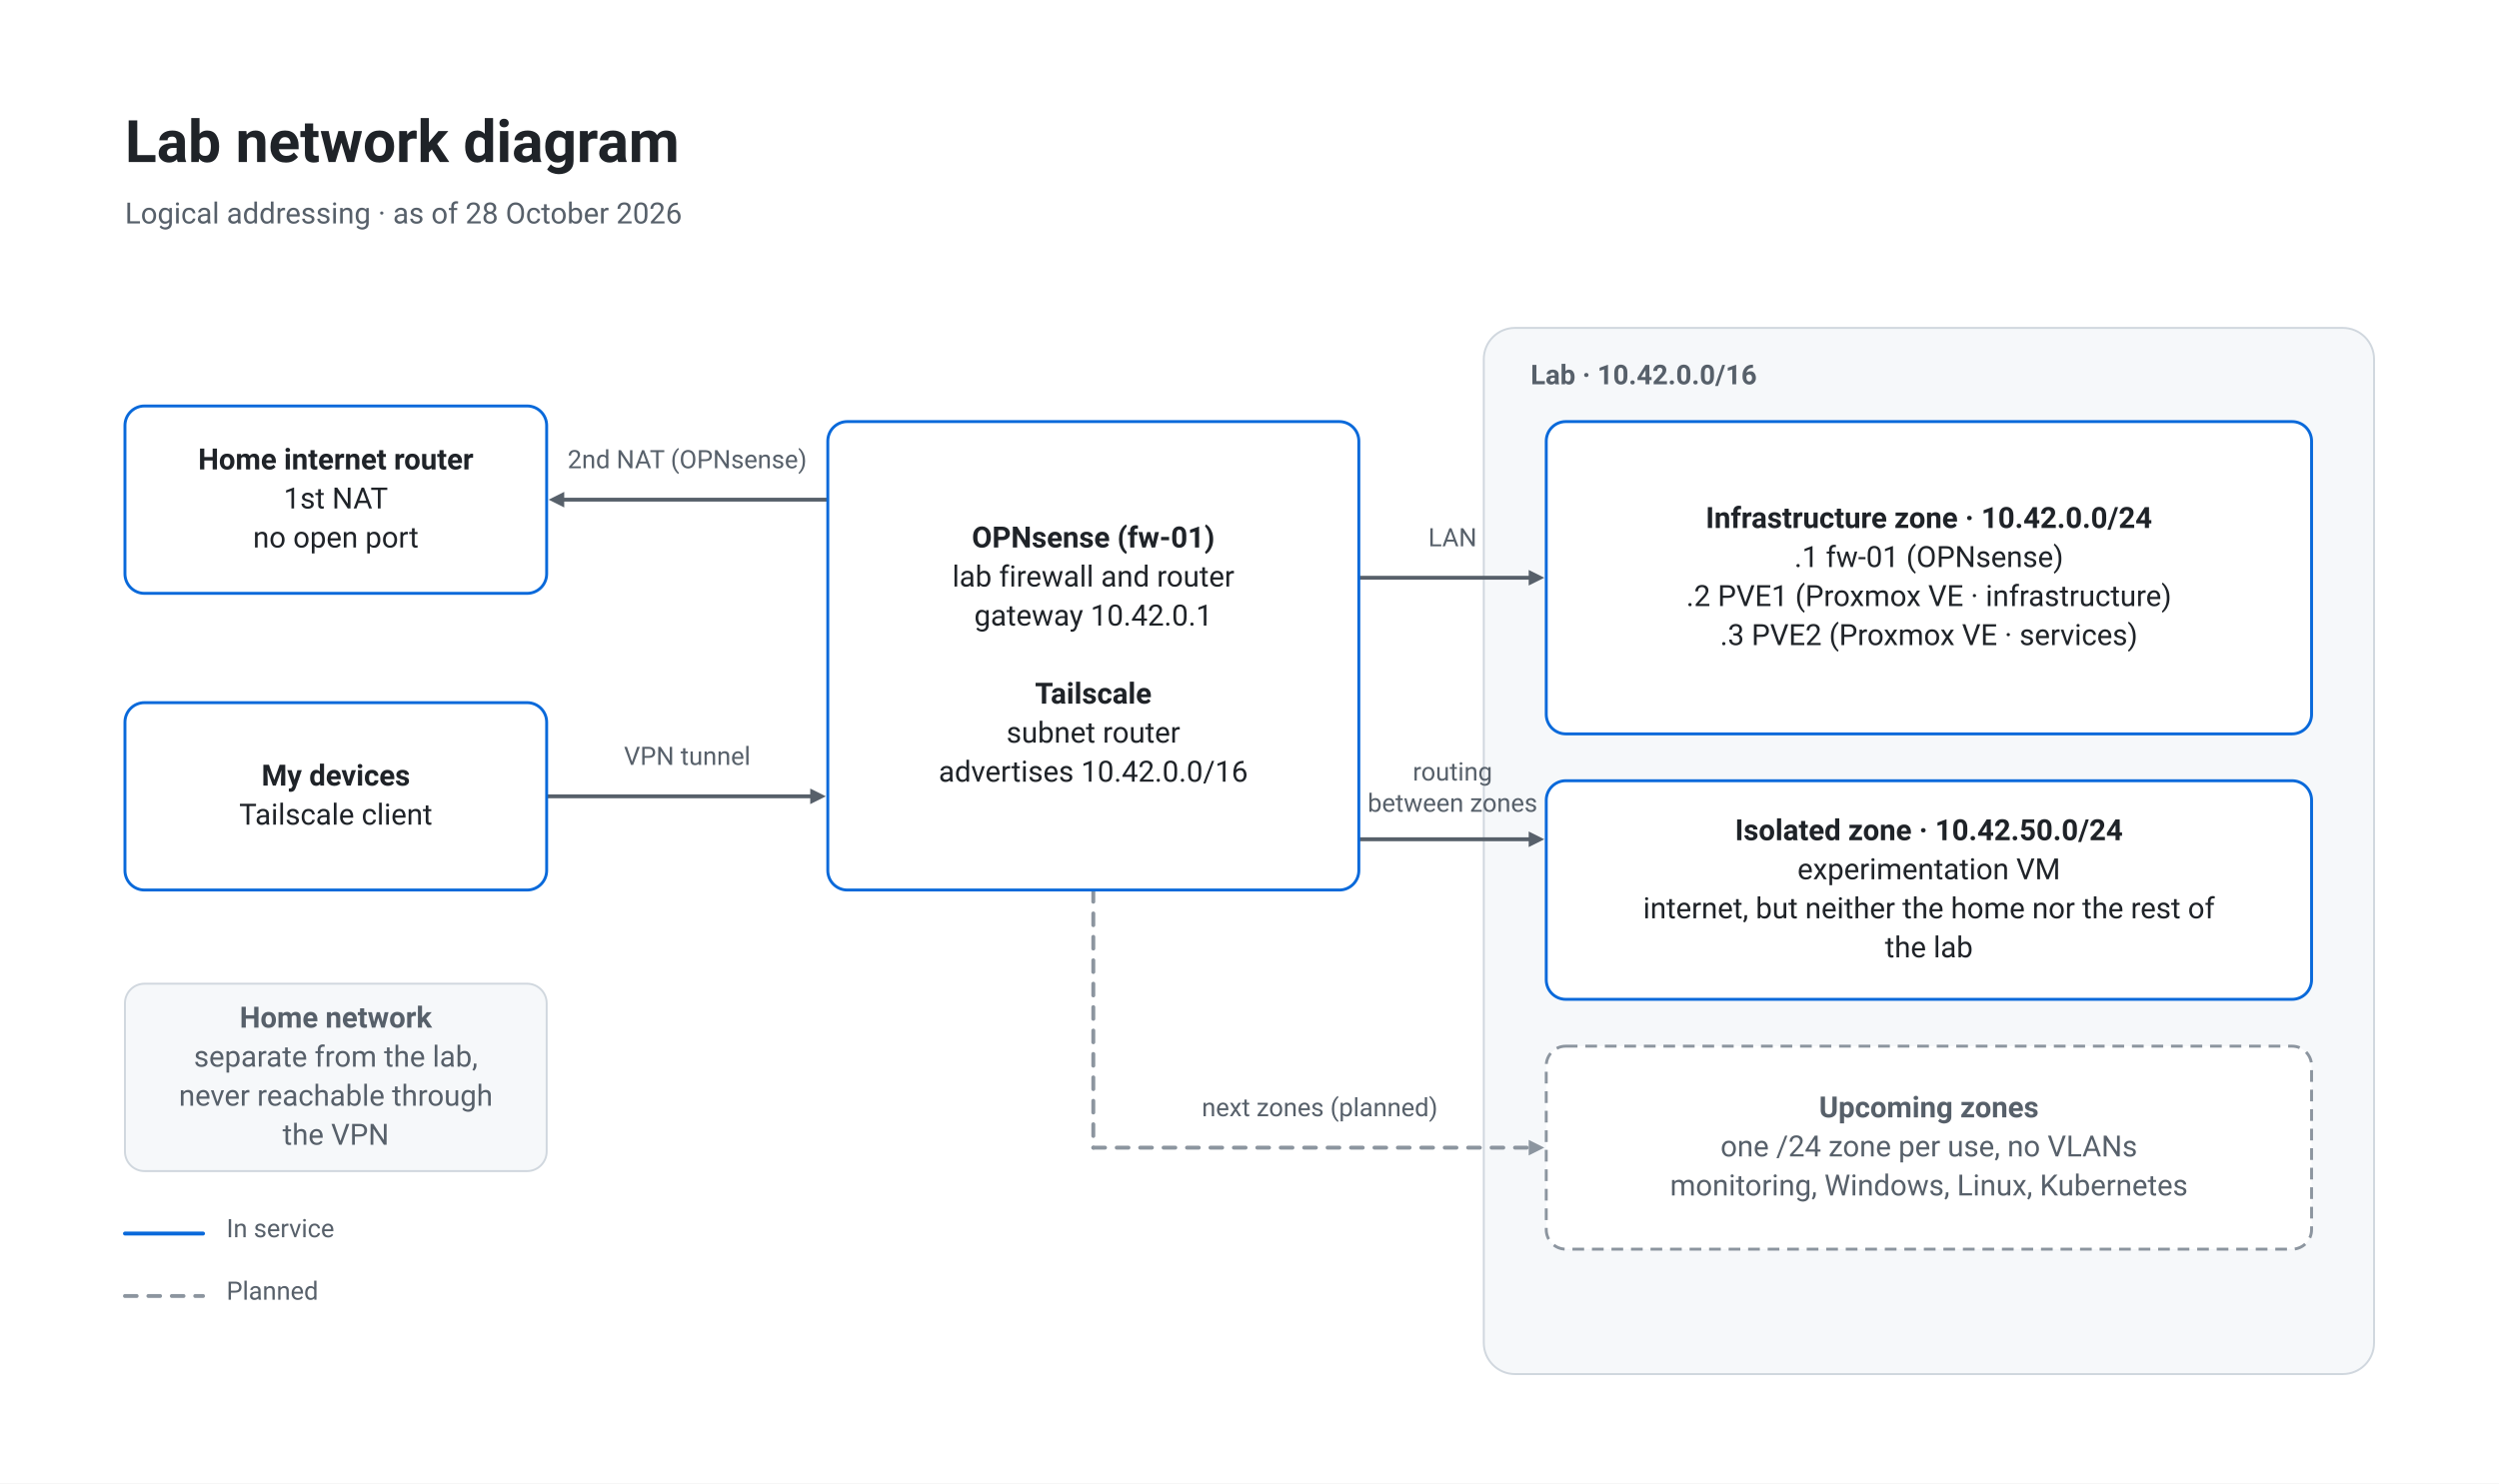
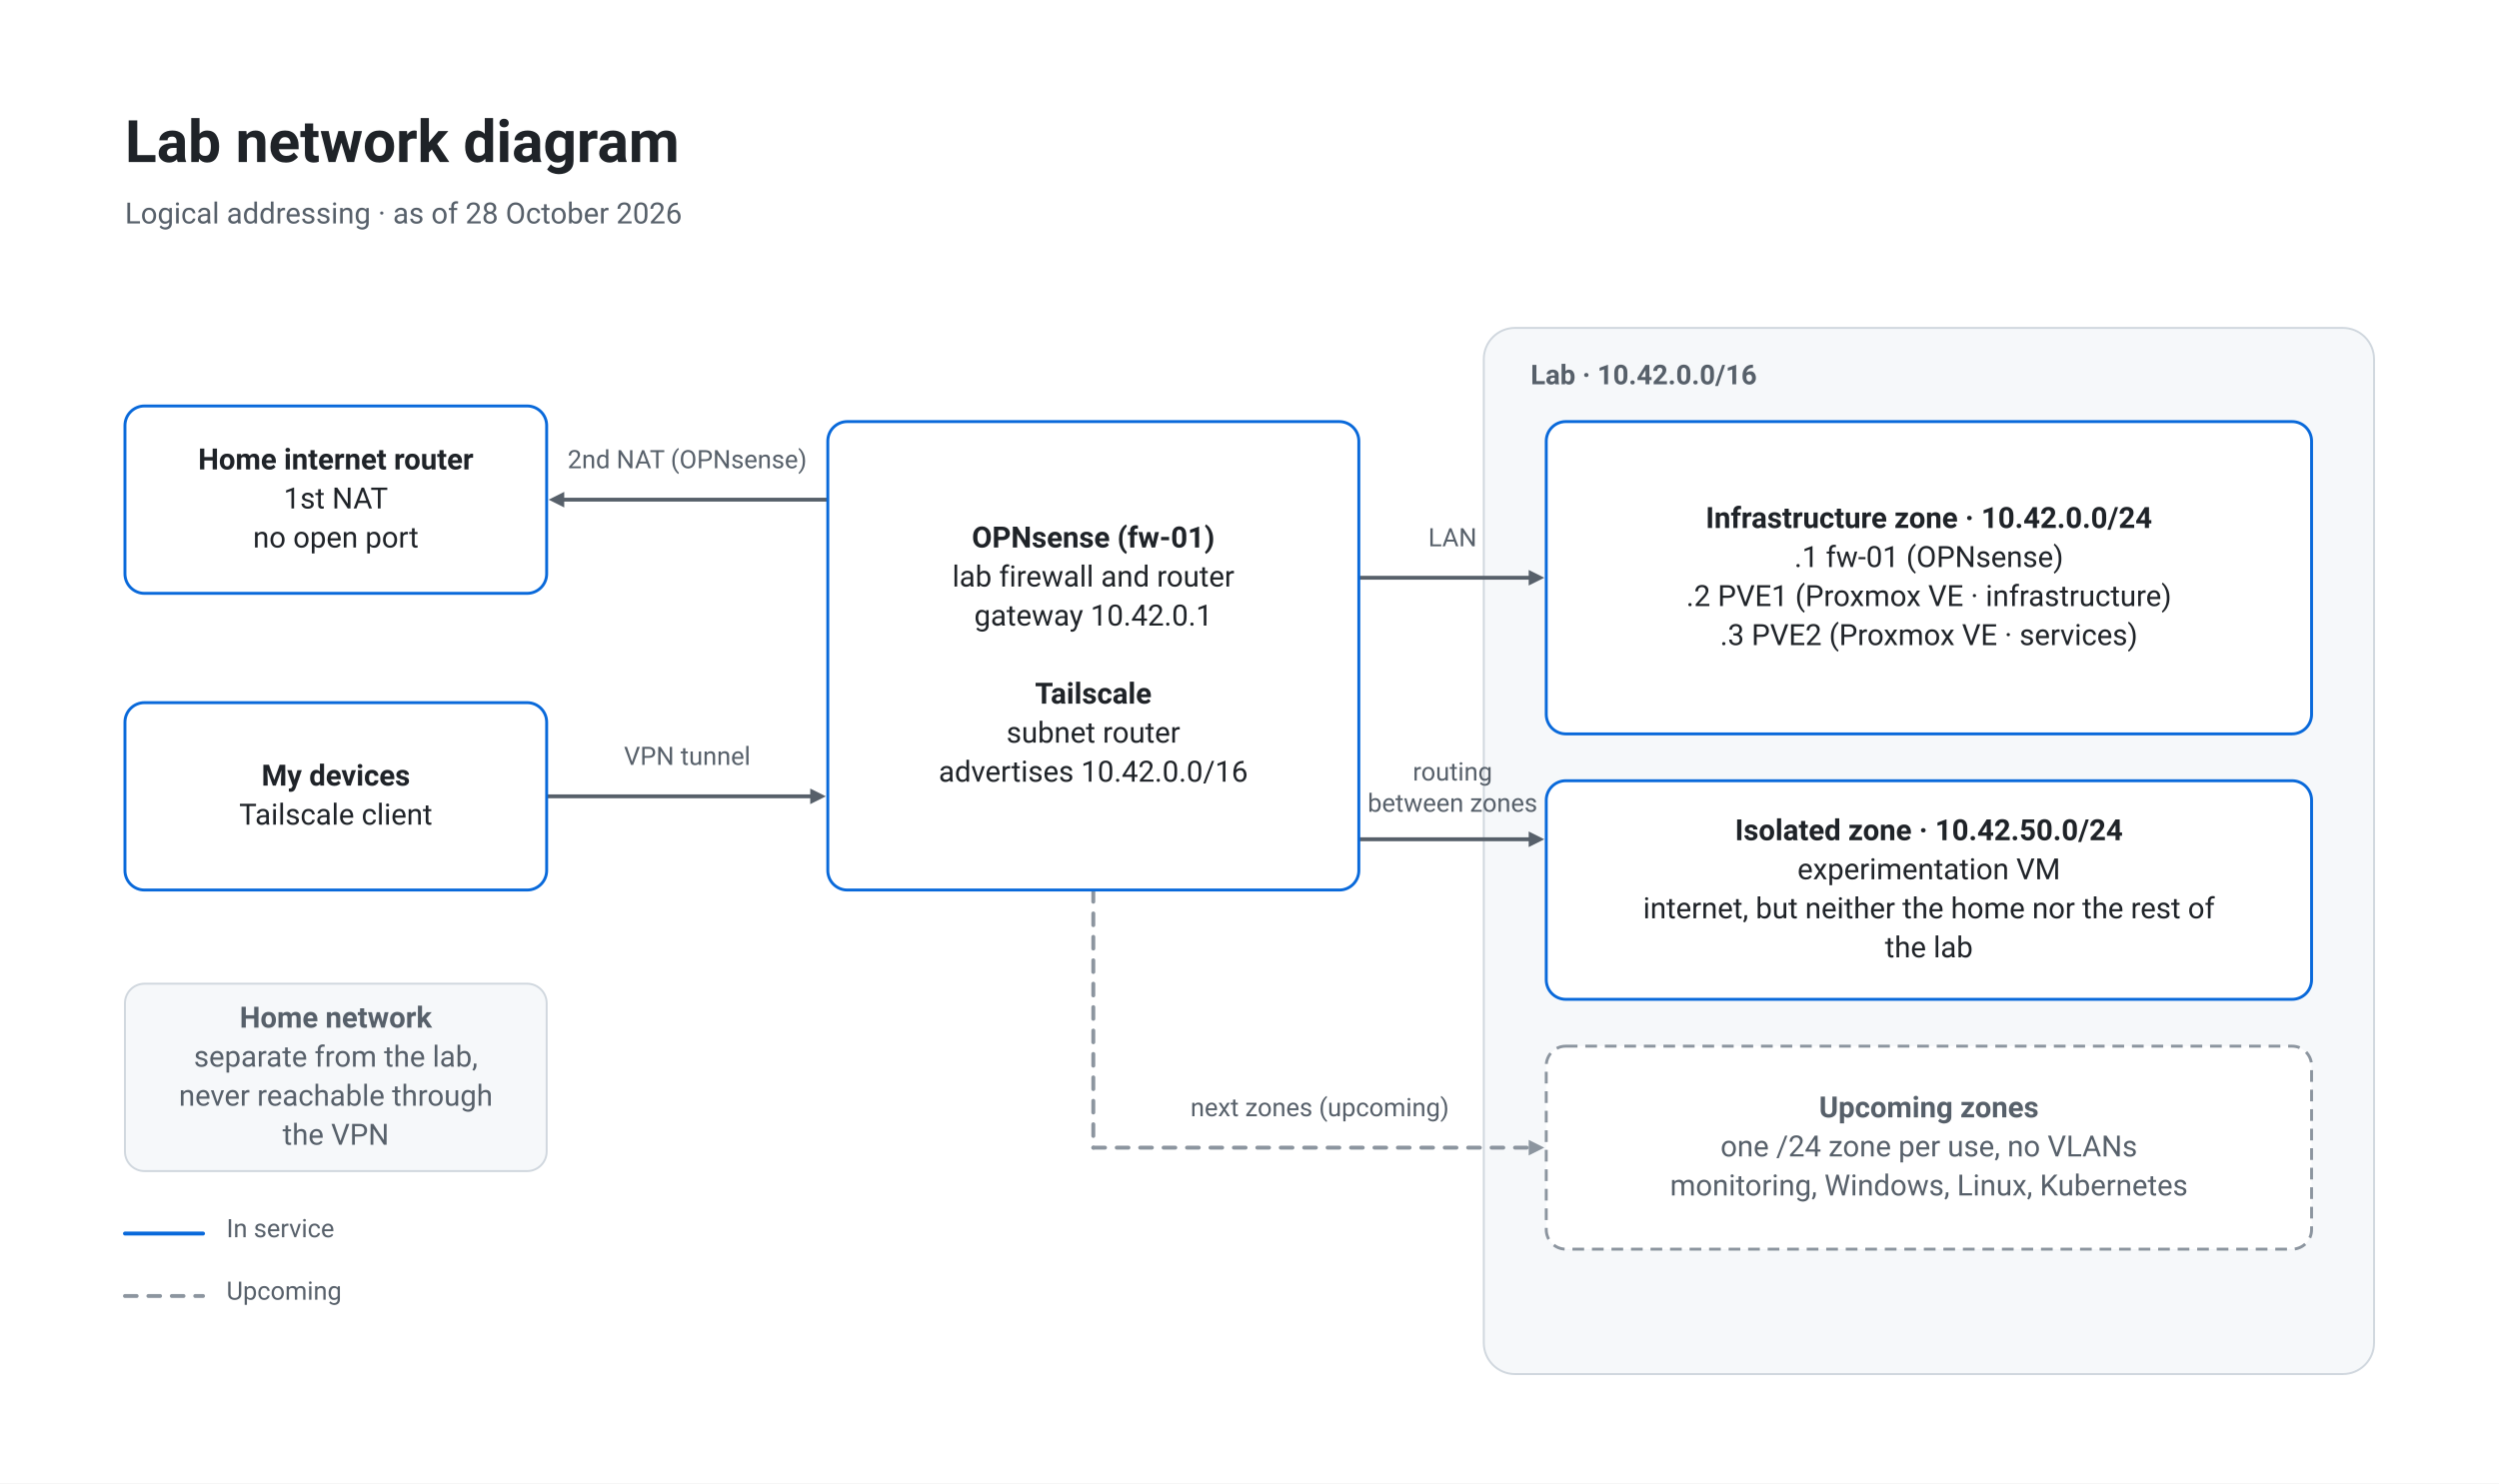
<svg xmlns="http://www.w3.org/2000/svg" width="1280" height="760" viewBox="0 0 1280 760" role="img" aria-label="Lab network diagram" font-family="system-ui, -apple-system, 'Segoe UI', Roboto, Helvetica, Arial, sans-serif">
  <rect width="1280" height="760" fill="#ffffff" />
  <rect x="760" y="168" width="456" height="536" rx="16" fill="#f6f8fa" stroke="#d0d7de" stroke-width="1" />
  <svg x="281" y="252" overflow="visible" width="143" height="8" viewBox="0 0 143 8" preserveAspectRatio="none" style="fill: none; stroke: #57606a; stroke-width: 2; stroke-linecap: round; stroke-linejoin: round">
    <defs>
      <marker id="dc-arrow-head-filled-1" orient="auto" markerWidth="5" markerHeight="5" refX="2" refY="2" overflow="visible">
        <path d="M0 0 L4 2 L0 4 Z" fill="#57606a" stroke="none" style="stroke: none; fill: #57606a; fill: context-stroke" />
      </marker>
    </defs>
    <path d="M 143 4 L 4 4" marker-end="url(#dc-arrow-head-filled-1)" />
  </svg>
  <svg x="280" y="404" overflow="visible" width="143" height="8" viewBox="0 0 143 8" preserveAspectRatio="none" style="fill: none; stroke: #57606a; stroke-width: 2; stroke-linecap: round; stroke-linejoin: round">
    <defs>
      <marker id="dc-arrow-head-filled-2" orient="auto" markerWidth="5" markerHeight="5" refX="2" refY="2" overflow="visible">
        <path d="M0 0 L4 2 L0 4 Z" fill="#57606a" stroke="none" style="stroke: none; fill: #57606a; fill: context-stroke" />
      </marker>
    </defs>
    <path d="M 0 4 L 139 4" marker-end="url(#dc-arrow-head-filled-2)" />
  </svg>
  <svg x="696" y="292" overflow="visible" width="95" height="8" viewBox="0 0 95 8" preserveAspectRatio="none" style="fill: none; stroke: #57606a; stroke-width: 2; stroke-linecap: round; stroke-linejoin: round">
    <defs>
      <marker id="dc-arrow-head-filled-3" orient="auto" markerWidth="5" markerHeight="5" refX="2" refY="2" overflow="visible">
        <path d="M0 0 L4 2 L0 4 Z" fill="#57606a" stroke="none" style="stroke: none; fill: #57606a; fill: context-stroke" />
      </marker>
    </defs>
    <path d="M 0 4 L 91 4" marker-end="url(#dc-arrow-head-filled-3)" />
  </svg>
  <svg x="556" y="456" overflow="visible" width="8" height="132" viewBox="0 0 8 132" preserveAspectRatio="none" style="fill: none; stroke: #8c959f; stroke-width: 2; stroke-dasharray: 6 6; stroke-linecap: round; stroke-linejoin: round">
    <path d="M 4 0 L 4 132" />
  </svg>
  <svg x="560" y="584" overflow="visible" width="231" height="8" viewBox="0 0 231 8" preserveAspectRatio="none" style="fill: none; stroke: #8c959f; stroke-width: 2; stroke-dasharray: 6 6; stroke-linecap: round; stroke-linejoin: round">
    <defs>
      <marker id="dc-arrow-head-filled-4" orient="auto" markerWidth="5" markerHeight="5" refX="2" refY="2" overflow="visible">
        <path d="M0 0 L4 2 L0 4 Z" fill="#8c959f" stroke="none" style="stroke: none; fill: #8c959f; fill: context-stroke" />
      </marker>
    </defs>
    <path d="M 0 4 L 227 4" marker-end="url(#dc-arrow-head-filled-4)" />
  </svg>
  <svg x="696" y="426" overflow="visible" width="95" height="8" viewBox="0 0 95 8" preserveAspectRatio="none" style="fill: none; stroke: #57606a; stroke-width: 2; stroke-linecap: round; stroke-linejoin: round">
    <defs>
      <marker id="dc-arrow-head-filled-9" orient="auto" markerWidth="5" markerHeight="5" refX="2" refY="2" overflow="visible">
        <path d="M0 0 L4 2 L0 4 Z" fill="#57606a" stroke="none" style="stroke: none; fill: #57606a; fill: context-stroke" />
      </marker>
    </defs>
    <path d="M 0 4 L 91 4" marker-end="url(#dc-arrow-head-filled-9)" />
  </svg>
  <svg x="64" y="628" overflow="visible" width="40" height="8" viewBox="0 0 40 8" preserveAspectRatio="none" style="fill: none; stroke: #0969da; stroke-width: 2; stroke-linecap: round">
    <path d="M 0 4 L 40 4" />
  </svg>
  <svg x="64" y="660" overflow="visible" width="40" height="8" viewBox="0 0 40 8" preserveAspectRatio="none" style="fill: none; stroke: #8c959f; stroke-width: 2; stroke-dasharray: 6 6; stroke-linecap: round">
    <path d="M 0 4 L 40 4" />
  </svg>
  <rect x="64" y="208" width="216" height="96" rx="10" fill="#ffffff" stroke="#0969da" stroke-width="1.5" />
  <text x="172" y="240.5" text-anchor="middle" font-size="15" font-weight="700" fill="#1f2328">Home internet router</text>
  <text x="172" y="260.5" text-anchor="middle" font-size="15" fill="#1f2328">1st NAT</text>
  <text x="172" y="280.5" text-anchor="middle" font-size="15" fill="#1f2328">no open port</text>
  <rect x="64" y="360" width="216" height="96" rx="10" fill="#ffffff" stroke="#0969da" stroke-width="1.5" />
  <text x="172" y="402.5" text-anchor="middle" font-size="15" font-weight="700" fill="#1f2328">My devices</text>
  <text x="172" y="422.5" text-anchor="middle" font-size="15" fill="#1f2328">Tailscale client</text>
  <rect x="424" y="216" width="272" height="240" rx="10" fill="#ffffff" stroke="#0969da" stroke-width="1.5" />
  <text x="560" y="280.5" text-anchor="middle" font-size="15" font-weight="700" fill="#1f2328">OPNsense (fw-01)</text>
  <text x="560" y="300.5" text-anchor="middle" font-size="15" fill="#1f2328">lab firewall and router</text>
  <text x="560" y="320.5" text-anchor="middle" font-size="15" fill="#1f2328">gateway 10.42.0.1</text>
  <text x="560" y="340.5" text-anchor="middle" font-size="15" fill="#1f2328" />
  <text x="560" y="360.5" text-anchor="middle" font-size="15" font-weight="700" fill="#1f2328">Tailscale</text>
  <text x="560" y="380.5" text-anchor="middle" font-size="15" fill="#1f2328">subnet router</text>
  <text x="560" y="400.5" text-anchor="middle" font-size="15" fill="#1f2328">advertises 10.42.0.0/16</text>
  <rect x="792" y="216" width="392" height="160" rx="10" fill="#ffffff" stroke="#0969da" stroke-width="1.5" />
  <text x="988" y="270.5" text-anchor="middle" font-size="15" font-weight="700" fill="#1f2328">Infrastructure zone · 10.42.0.0/24</text>
  <text x="988" y="290.5" text-anchor="middle" font-size="15" fill="#1f2328">.1 fw-01 (OPNsense)</text>
  <text x="988" y="310.5" text-anchor="middle" font-size="15" fill="#1f2328">.2 PVE1 (Proxmox VE · infrastructure)</text>
  <text x="988" y="330.5" text-anchor="middle" font-size="15" fill="#1f2328">.3 PVE2 (Proxmox VE · services)</text>
  <rect x="792" y="400" width="392" height="112" rx="10" fill="#ffffff" stroke="#0969da" stroke-width="1.5" />
  <text x="988" y="430.5" text-anchor="middle" font-size="15" font-weight="700" fill="#1f2328">Isolated zone · 10.42.50.0/24</text>
  <text x="988" y="450.5" text-anchor="middle" font-size="15" fill="#1f2328">experimentation VM</text>
  <text x="988" y="470.5" text-anchor="middle" font-size="15" fill="#1f2328">internet, but neither the home nor the rest of</text>
  <text x="988" y="490.5" text-anchor="middle" font-size="15" fill="#1f2328">the lab</text>
  <rect x="792" y="536" width="392" height="104" rx="10" fill="#ffffff" stroke="#8c959f" stroke-width="1.5" stroke-dasharray="6 4" />
  <text x="988" y="572.5" text-anchor="middle" font-size="15" font-weight="700" fill="#57606a">Upcoming zones</text>
  <text x="988" y="592.5" text-anchor="middle" font-size="15" fill="#57606a">one /24 zone per use, no VLANs</text>
  <text x="988" y="612.5" text-anchor="middle" font-size="15" fill="#57606a">monitoring, Windows, Linux, Kubernetes</text>
  <rect x="64" y="504" width="216" height="96" rx="10" fill="#f6f8fa" stroke="#d0d7de" stroke-width="1" />
  <text x="172" y="526.5" text-anchor="middle" font-size="15" font-weight="700" fill="#57606a">Home network</text>
  <text x="172" y="546.5" text-anchor="middle" font-size="15" fill="#57606a">separate from the lab,</text>
  <text x="172" y="566.5" text-anchor="middle" font-size="15" fill="#57606a">never reachable through</text>
  <text x="172" y="586.5" text-anchor="middle" font-size="15" fill="#57606a">the VPN</text>
  <text x="64" y="83.0" font-size="30" font-weight="700" fill="#1f2328">Lab network diagram</text>
  <text x="64" y="114.5" font-size="15" fill="#57606a">Logical addressing · as of 28 October 2026</text>
  <text x="784" y="196.9" font-size="14" font-weight="600" fill="#57606a">Lab · 10.42.0.0/16</text>
  <text x="352" y="239.9" text-anchor="middle" font-size="13" fill="#57606a">2nd NAT (OPNsense)</text>
  <text x="352" y="391.9" text-anchor="middle" font-size="13" fill="#57606a">VPN tunnel</text>
  <text x="744" y="279.9" text-anchor="middle" font-size="13" fill="#57606a">LAN</text>
-   <text x="676" y="571.9" text-anchor="middle" font-size="13" fill="#57606a">next zones (planned)</text>
+   <text x="676" y="571.9" text-anchor="middle" font-size="13" fill="#57606a">next zones (upcoming)</text>
  <text x="116" y="633.9" font-size="13" fill="#57606a">In service</text>
-   <text x="116" y="665.9" font-size="13" fill="#57606a">Planned</text>
+   <text x="116" y="665.9" font-size="13" fill="#57606a">Upcoming</text>
  <text x="744" y="399.9" text-anchor="middle" font-size="13" fill="#57606a">routing</text>
  <text x="744" y="415.9" text-anchor="middle" font-size="13" fill="#57606a">between zones</text>
</svg>
